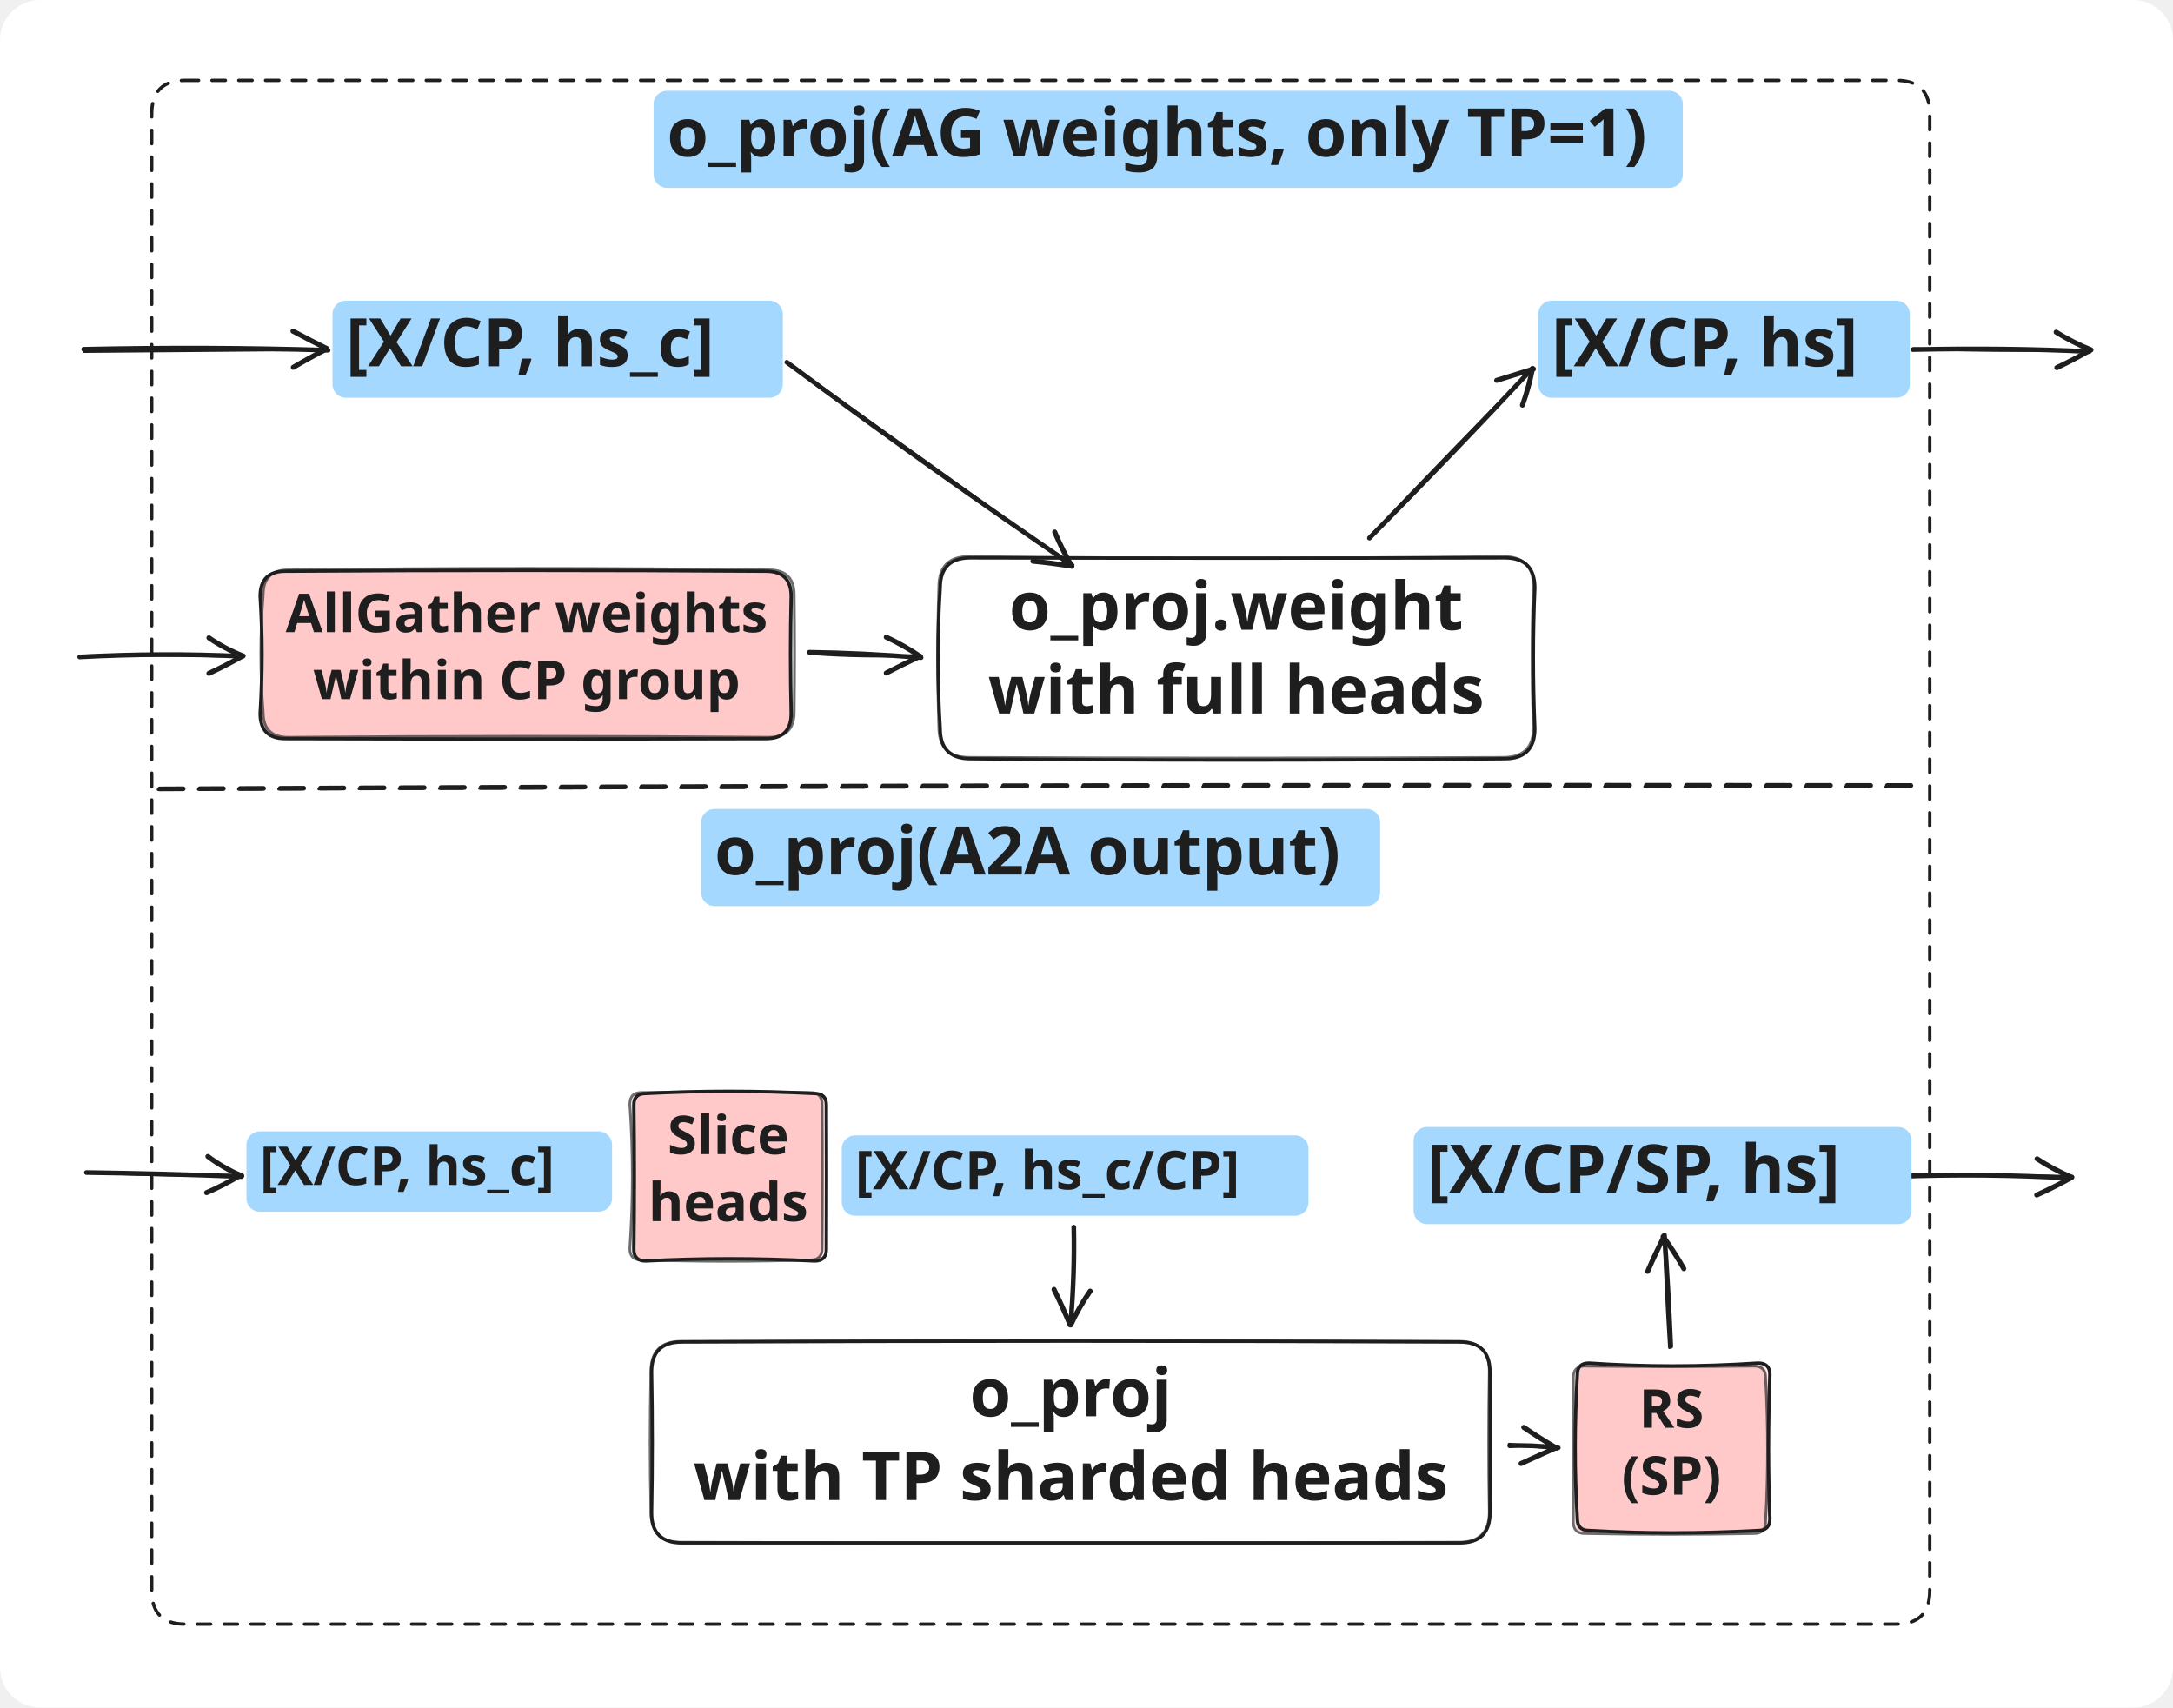
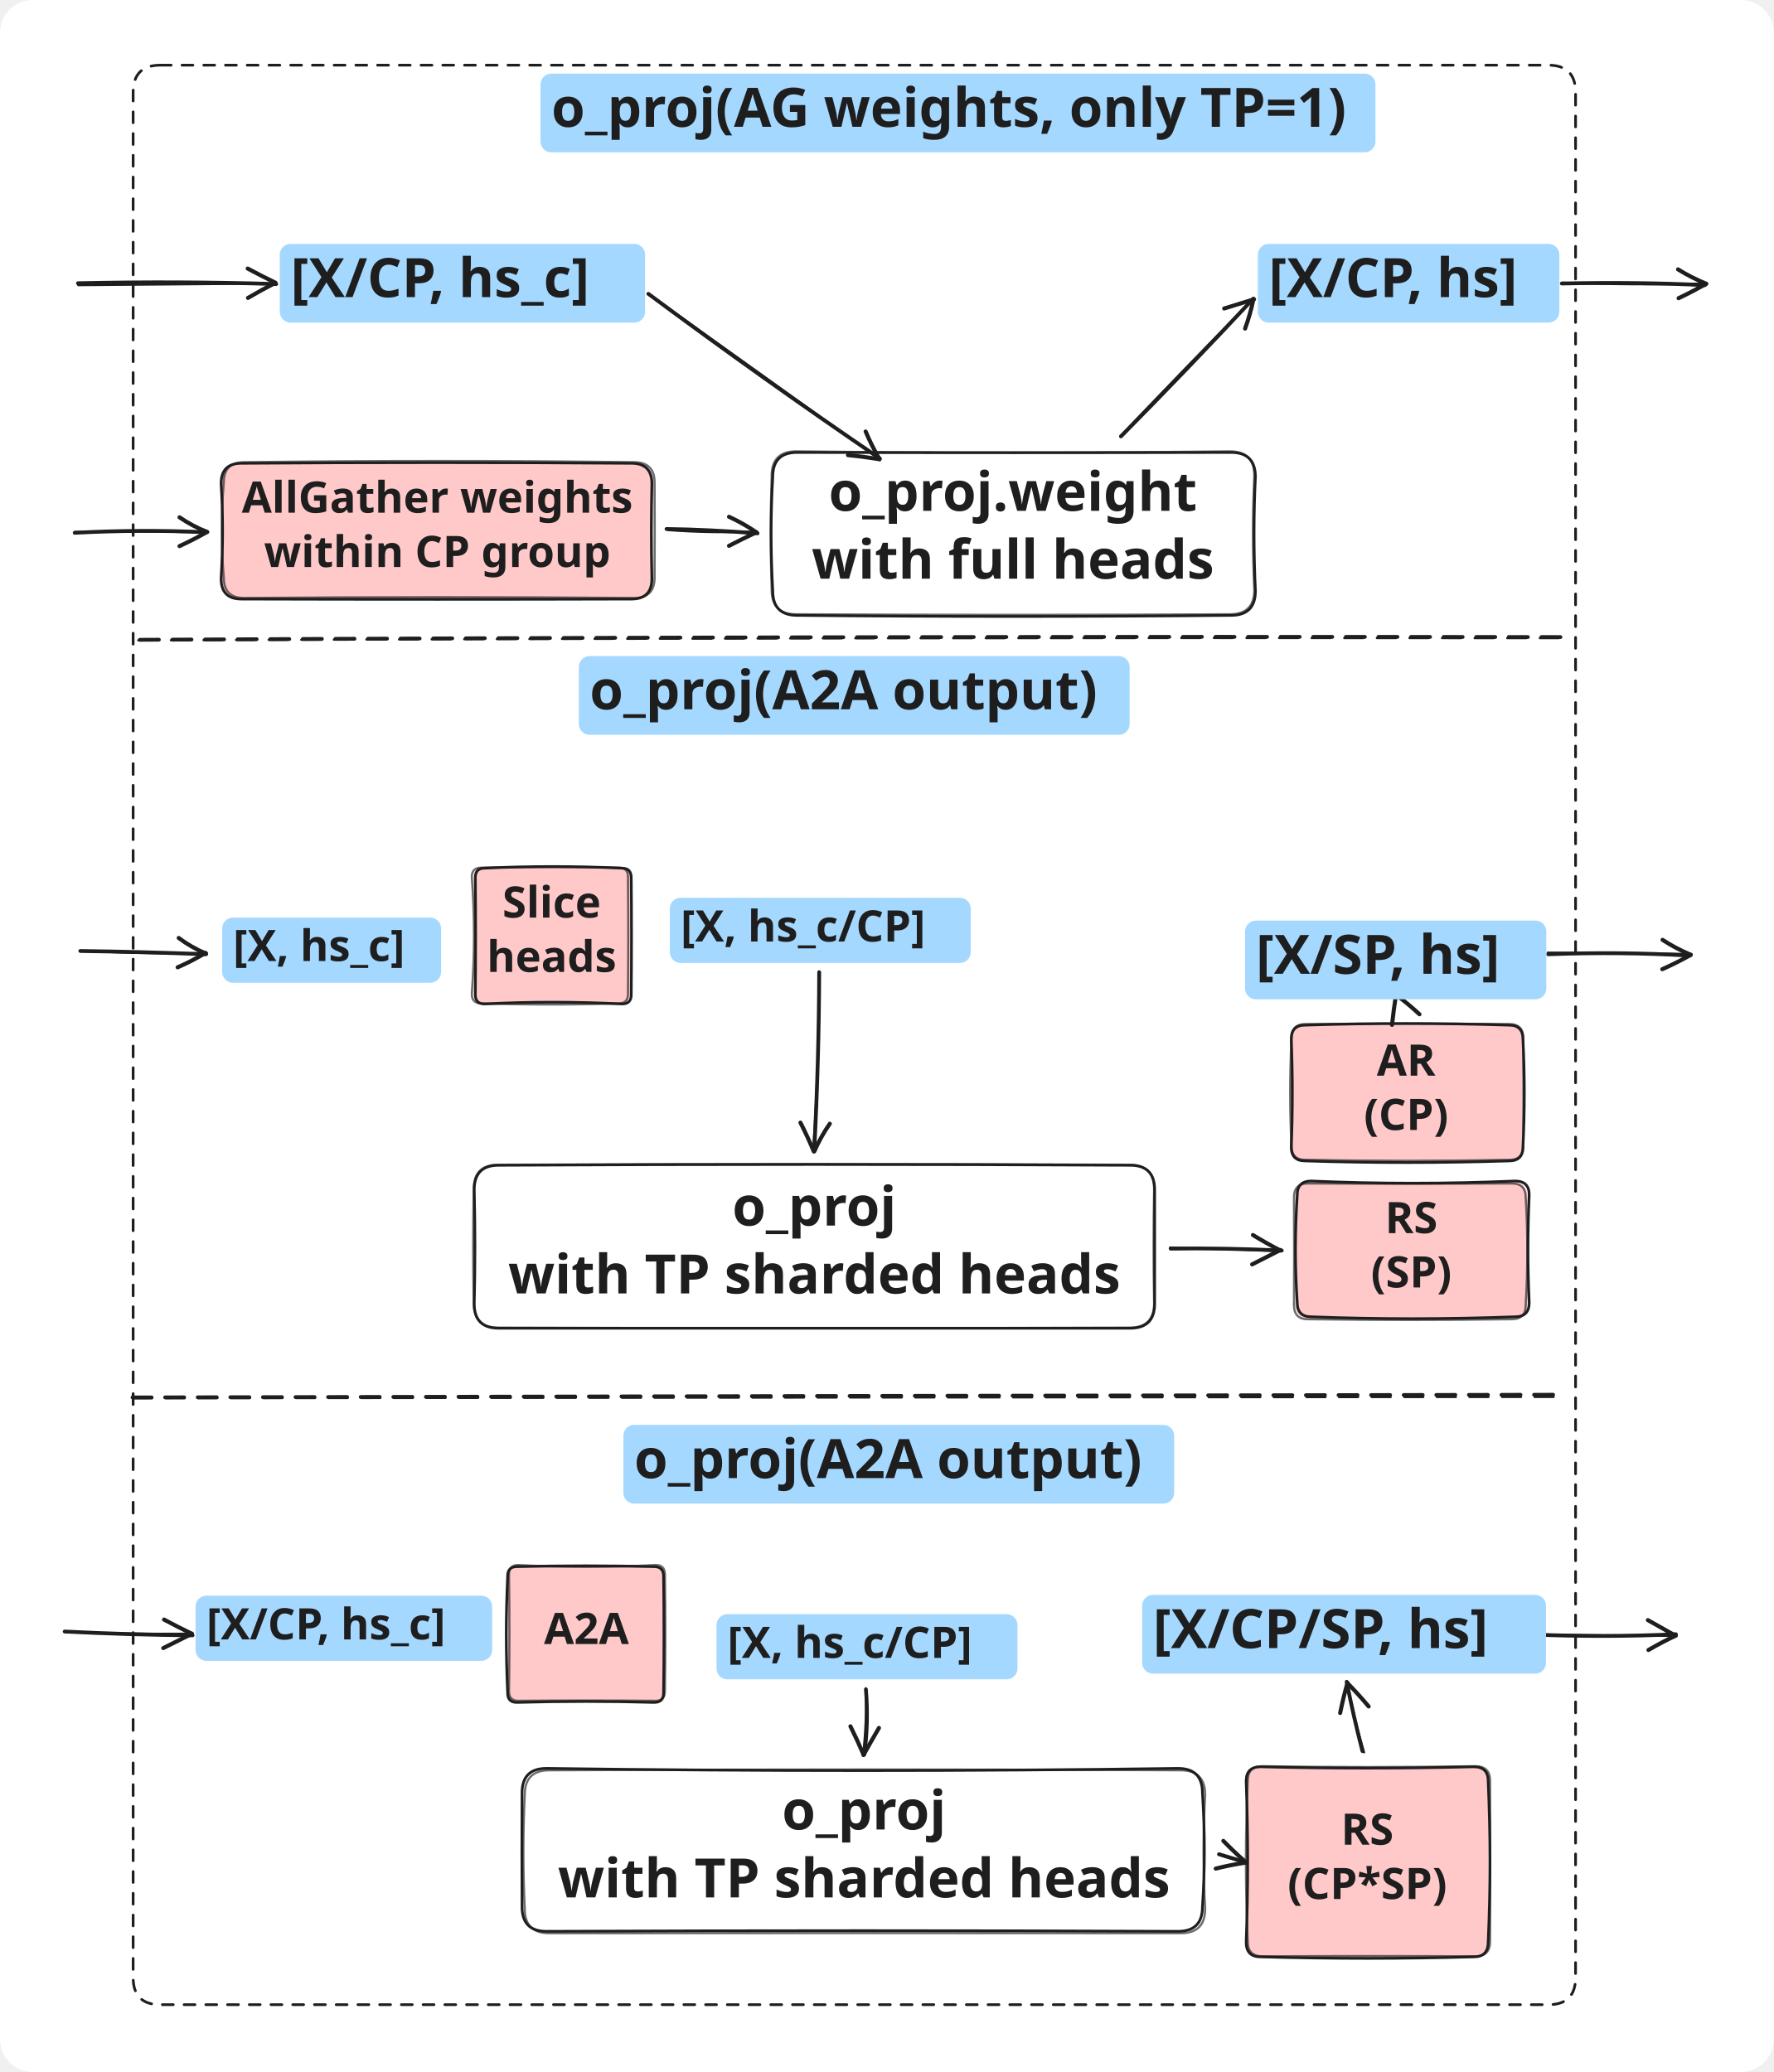
- <svg xmlns="http://www.w3.org/2000/svg" viewBox="0 0 649 510" width="649" height="510" font-family="'Comic Sans MS', 'Segoe Print', 'Bradley Hand', 'Chalkboard SE', 'Microsoft YaHei', sans-serif">
-   <rect x="0" y="0" width="649" height="510" fill="#ffffff" rx="12" />
-   <path d="M 55.308 24.0 L 566.359 24.0 Q 576.359 24.0 576.359 34.0 L 576.359 475.065 Q 576.359 485.065 566.359 485.065 L 55.308 485.065 Q 45.308 485.065 45.308 475.065 L 45.308 34.0 Q 45.308 24.0 55.308 24.0 Z" fill="none" stroke="#1e1e1e" stroke-width="1" stroke-linecap="round" stroke-linejoin="round" opacity="1" stroke-dasharray="4 4" />
-   <path d="M 85.503 170.244 L 229.099 170.244 Q 236.599 170.244 236.599 177.744 L 236.599 212.744 Q 236.599 220.244 229.099 220.244 L 85.503 220.244 Q 78.003 220.244 78.003 212.744 L 78.003 177.744 Q 78.003 170.244 85.503 170.244 Z" fill="#ffc9c9" stroke="none" />
-   <path d="M 85.2 170.6 Q 157.3 170.1 228.8 170.6 Q 236.3 170.6 236.3 178.1 Q 235.9 195.2 236.3 213.1 Q 236.3 220.6 228.8 220.6 Q 157.3 220.8 85.2 220.6 Q 77.7 220.6 77.7 213.1 Q 78.8 195.2 77.7 178.1 Q 77.7 170.6 85.2 170.6" fill="none" stroke="#1e1e1e" stroke-width="1" stroke-linecap="round" stroke-linejoin="round" opacity="1" />
-   <path d="M 86.1 170.2 Q 157.3 169.3 229.7 170.2 Q 237.2 170.2 237.2 177.7 Q 237.4 195.2 237.2 212.7 Q 237.2 220.2 229.7 220.2 Q 157.3 219.6 86.1 220.2 Q 78.6 220.2 78.6 212.7 Q 77.2 195.2 78.6 177.7 Q 78.6 170.2 86.1 170.2" fill="none" stroke="#1e1e1e" stroke-width="0.8" stroke-linecap="round" stroke-linejoin="round" opacity="0.65" />
-   <path d="M 289.8 166.6 Q 369.2 166.8 449.4 166.6 Q 458.4 166.6 458.4 175.6 Q 457.5 196.1 458.4 217.6 Q 458.4 226.6 449.4 226.6 Q 369.2 227.4 289.8 226.6 Q 280.8 226.6 280.8 217.6 Q 279.5 196.1 280.8 175.6 Q 280.8 166.6 289.8 166.6" fill="none" stroke="#1e1e1e" stroke-width="1" stroke-linecap="round" stroke-linejoin="round" opacity="1" />
-   <path d="M 289.4 166.2 Q 369.2 167.1 449.0 166.2 Q 458.0 166.2 458.0 175.2 Q 457.1 196.1 458.0 217.2 Q 458.0 226.2 449.0 226.2 Q 369.2 226.6 289.4 226.2 Q 280.4 226.2 280.4 217.2 Q 279.7 196.1 280.4 175.2 Q 280.4 166.2 289.4 166.2" fill="none" stroke="#1e1e1e" stroke-width="0.8" stroke-linecap="round" stroke-linejoin="round" opacity="0.65" />
-   <path d="M 192.21 326.132 L 242.761 326.132 Q 246.208 326.132 246.208 329.579 L 246.208 372.685 Q 246.208 376.132 242.761 376.132 L 192.21 376.132 Q 188.763 376.132 188.763 372.685 L 188.763 329.579 Q 188.763 326.132 192.21 326.132 Z" fill="#ffc9c9" stroke="none" />
-   <path d="M 192.8 326.6 Q 217.5 325.3 243.3 326.6 Q 246.8 326.6 246.8 330.0 Q 246.9 351.1 246.8 373.1 Q 246.8 376.6 243.3 376.6 Q 217.5 375.3 192.8 376.6 Q 189.3 376.6 189.3 373.1 Q 189.6 351.1 189.3 330.0 Q 189.3 326.6 192.8 326.6" fill="none" stroke="#1e1e1e" stroke-width="1" stroke-linecap="round" stroke-linejoin="round" opacity="1" />
-   <path d="M 191.5 326.3 Q 217.5 325.9 242.1 326.3 Q 245.5 326.3 245.5 329.8 Q 245.7 351.1 245.5 372.9 Q 245.5 376.3 242.1 376.3 Q 217.5 377.1 191.5 376.3 Q 188.1 376.3 188.1 372.9 Q 189.6 351.1 188.1 329.8 Q 188.1 326.3 191.5 326.3" fill="none" stroke="#1e1e1e" stroke-width="0.8" stroke-linecap="round" stroke-linejoin="round" opacity="0.65" />
-   <path d="M 203.6 400.8 Q 319.8 400.3 436.0 400.8 Q 445.0 400.8 445.0 409.8 Q 445.1 431.0 445.0 451.8 Q 445.0 460.8 436.0 460.8 Q 319.8 460.8 203.6 460.8 Q 194.6 460.8 194.6 451.8 Q 195.0 431.0 194.6 409.8 Q 194.6 400.8 203.6 400.8" fill="none" stroke="#1e1e1e" stroke-width="1" stroke-linecap="round" stroke-linejoin="round" opacity="1" />
-   <path d="M 203.4 400.6 Q 319.8 400.1 435.8 400.6 Q 444.8 400.6 444.8 409.6 Q 444.4 431.0 444.8 451.6 Q 444.8 460.6 435.8 460.6 Q 319.8 461.0 203.4 460.6 Q 194.4 460.6 194.4 451.6 Q 193.9 431.0 194.4 409.6 Q 194.4 400.6 203.4 400.6" fill="none" stroke="#1e1e1e" stroke-width="0.8" stroke-linecap="round" stroke-linejoin="round" opacity="0.65" />
-   <path d="M 473.905 407.776 L 524.457 407.776 Q 527.903 407.776 527.903 411.223 L 527.903 454.33 Q 527.903 457.776 524.457 457.776 L 473.905 457.776 Q 470.459 457.776 470.459 454.33 L 470.459 411.223 Q 470.459 407.776 473.905 407.776 Z" fill="#ffc9c9" stroke="none" />
-   <path d="M 474.6 407.1 Q 499.2 408.8 525.1 407.1 Q 528.6 407.1 528.6 410.5 Q 527.8 432.8 528.6 453.6 Q 528.6 457.1 525.1 457.1 Q 499.2 458.5 474.6 457.1 Q 471.1 457.1 471.1 453.6 Q 469.8 432.8 471.1 410.5 Q 471.1 407.1 474.6 407.1" fill="none" stroke="#1e1e1e" stroke-width="1" stroke-linecap="round" stroke-linejoin="round" opacity="1" />
-   <path d="M 473.3 408.0 Q 499.2 408.3 523.9 408.0 Q 527.3 408.0 527.3 411.4 Q 528.5 432.8 527.3 454.5 Q 527.3 458.0 523.9 458.0 Q 499.2 458.5 473.3 458.0 Q 469.9 458.0 469.9 454.5 Q 470.0 432.8 469.9 411.4 Q 469.9 408.0 473.3 408.0" fill="none" stroke="#1e1e1e" stroke-width="0.8" stroke-linecap="round" stroke-linejoin="round" opacity="0.65" />
-   <path d="M 47.7 235.6 Q 310.2 234.2 573.2 234.6" fill="none" stroke="#1e1e1e" stroke-width="1.4" stroke-linecap="round" stroke-dasharray="7 5" />
-   <path d="M 47.2 235.8 Q 310.7 234.7 573.0 235.0" fill="none" stroke="#1e1e1e" stroke-width="0.8" stroke-linecap="round" stroke-dasharray="7 5" />
-   <path d="M 25.0 104.3 Q 62.4 103.5 98.0 104.6" fill="none" stroke="#1e1e1e" stroke-width="1.4" stroke-linecap="round" />
-   <path d="M 25.1 105.0 Q 60.7 104.7 97.9 104.4" fill="none" stroke="#1e1e1e" stroke-width="0.8" stroke-linecap="round" />
-   <path d="M 97.6 104.1 Q 93.1 101.9 87.5 98.9" fill="none" stroke="#1e1e1e" stroke-width="1.5" stroke-linecap="round" />
-   <path d="M 97.6 104.2 Q 92.5 106.8 87.6 109.7" fill="none" stroke="#1e1e1e" stroke-width="1.5" stroke-linecap="round" />
-   <path d="M 23.8 196.2 Q 48.5 194.9 72.0 196.0" fill="none" stroke="#1e1e1e" stroke-width="1.4" stroke-linecap="round" />
-   <path d="M 23.9 195.9 Q 48.2 195.4 72.4 196.1" fill="none" stroke="#1e1e1e" stroke-width="0.8" stroke-linecap="round" />
-   <path d="M 72.6 195.9 Q 67.2 193.8 62.4 190.5" fill="none" stroke="#1e1e1e" stroke-width="1.5" stroke-linecap="round" />
-   <path d="M 72.5 195.9 Q 67.8 198.6 62.4 201.1" fill="none" stroke="#1e1e1e" stroke-width="1.5" stroke-linecap="round" />
-   <path d="M 241.7 194.8 Q 257.2 195.0 275.1 196.4" fill="none" stroke="#1e1e1e" stroke-width="1.4" stroke-linecap="round" />
-   <path d="M 242.2 195.2 Q 258.3 196.4 274.9 195.7" fill="none" stroke="#1e1e1e" stroke-width="0.8" stroke-linecap="round" />
-   <path d="M 274.9 196.1 Q 270.1 192.8 264.7 190.3" fill="none" stroke="#1e1e1e" stroke-width="1.5" stroke-linecap="round" />
-   <path d="M 274.8 196.0 Q 269.3 198.6 264.7 201.0" fill="none" stroke="#1e1e1e" stroke-width="1.5" stroke-linecap="round" />
-   <path d="M 235.0 108.2 Q 277.7 139.9 320.2 168.8" fill="none" stroke="#1e1e1e" stroke-width="1.4" stroke-linecap="round" />
-   <path d="M 235.4 108.5 Q 278.2 139.0 320.2 169.3" fill="none" stroke="#1e1e1e" stroke-width="0.8" stroke-linecap="round" />
-   <path d="M 320.1 169.1 Q 317.3 164.3 315.0 158.9" fill="none" stroke="#1e1e1e" stroke-width="1.5" stroke-linecap="round" />
-   <path d="M 320.1 169.1 Q 313.8 168.1 308.5 167.6" fill="none" stroke="#1e1e1e" stroke-width="1.5" stroke-linecap="round" />
-   <path d="M 409.0 160.7 Q 433.5 135.9 457.7 110.0" fill="none" stroke="#1e1e1e" stroke-width="1.4" stroke-linecap="round" />
-   <path d="M 408.8 160.6 Q 433.5 134.6 457.8 110.0" fill="none" stroke="#1e1e1e" stroke-width="0.8" stroke-linecap="round" />
-   <path d="M 458.0 110.2 Q 452.2 112.0 447.0 113.6" fill="none" stroke="#1e1e1e" stroke-width="1.5" stroke-linecap="round" />
-   <path d="M 457.7 110.1 Q 456.6 115.8 454.7 121.0" fill="none" stroke="#1e1e1e" stroke-width="1.5" stroke-linecap="round" />
-   <path d="M 571.3 104.4 Q 599.2 103.8 624.0 105.0" fill="none" stroke="#1e1e1e" stroke-width="1.4" stroke-linecap="round" />
-   <path d="M 571.5 104.1 Q 598.2 105.1 624.2 104.4" fill="none" stroke="#1e1e1e" stroke-width="0.8" stroke-linecap="round" />
-   <path d="M 624.5 104.5 Q 618.9 102.2 614.1 99.2" fill="none" stroke="#1e1e1e" stroke-width="1.5" stroke-linecap="round" />
-   <path d="M 624.4 104.5 Q 619.4 107.4 614.3 109.8" fill="none" stroke="#1e1e1e" stroke-width="1.5" stroke-linecap="round" />
-   <path d="M 25.8 350.2 Q 48.8 350.5 72.1 351.4" fill="none" stroke="#1e1e1e" stroke-width="1.4" stroke-linecap="round" />
-   <path d="M 25.6 350.1 Q 49.0 351.3 72.4 351.0" fill="none" stroke="#1e1e1e" stroke-width="0.8" stroke-linecap="round" />
-   <path d="M 72.2 351.2 Q 66.6 348.8 62.1 345.4" fill="none" stroke="#1e1e1e" stroke-width="1.5" stroke-linecap="round" />
-   <path d="M 72.0 350.9 Q 66.6 354.1 61.7 356.2" fill="none" stroke="#1e1e1e" stroke-width="1.5" stroke-linecap="round" />
-   <path d="M 320.7 366.5 Q 321.0 380.1 319.8 395.0" fill="none" stroke="#1e1e1e" stroke-width="1.4" stroke-linecap="round" />
-   <path d="M 320.8 366.7 Q 321.1 380.4 319.4 395.3" fill="none" stroke="#1e1e1e" stroke-width="0.8" stroke-linecap="round" />
-   <path d="M 319.8 395.7 Q 322.2 390.5 325.6 385.6" fill="none" stroke="#1e1e1e" stroke-width="1.5" stroke-linecap="round" />
-   <path d="M 319.6 395.7 Q 317.4 390.4 314.8 385.1" fill="none" stroke="#1e1e1e" stroke-width="1.5" stroke-linecap="round" />
-   <path d="M 499.0 402.1 Q 498.3 385.2 497.1 368.8" fill="none" stroke="#1e1e1e" stroke-width="1.4" stroke-linecap="round" />
-   <path d="M 498.6 402.5 Q 497.5 385.0 497.0 369.1" fill="none" stroke="#1e1e1e" stroke-width="0.8" stroke-linecap="round" />
-   <path d="M 497.0 369.3 Q 494.4 374.4 492.1 379.7" fill="none" stroke="#1e1e1e" stroke-width="1.5" stroke-linecap="round" />
-   <path d="M 496.7 369.3 Q 500.0 373.8 502.9 378.9" fill="none" stroke="#1e1e1e" stroke-width="1.5" stroke-linecap="round" />
-   <path d="M 566.3 351.4 Q 593.1 350.4 618.4 351.9" fill="none" stroke="#1e1e1e" stroke-width="1.4" stroke-linecap="round" />
-   <path d="M 566.1 350.8 Q 592.6 351.0 618.5 351.3" fill="none" stroke="#1e1e1e" stroke-width="0.8" stroke-linecap="round" />
-   <path d="M 618.7 351.6 Q 613.3 349.3 608.4 346.1" fill="none" stroke="#1e1e1e" stroke-width="1.5" stroke-linecap="round" />
-   <path d="M 618.8 351.6 Q 613.9 354.4 608.3 356.9" fill="none" stroke="#1e1e1e" stroke-width="1.5" stroke-linecap="round" />
-   <path d="M 450.9 431.8 Q 457.0 431.5 465.4 432.4" fill="none" stroke="#1e1e1e" stroke-width="1.4" stroke-linecap="round" />
-   <path d="M 450.7 431.3 Q 457.6 431.9 464.9 432.7" fill="none" stroke="#1e1e1e" stroke-width="0.8" stroke-linecap="round" />
-   <path d="M 464.9 432.5 Q 459.8 429.5 455.1 426.3" fill="none" stroke="#1e1e1e" stroke-width="1.5" stroke-linecap="round" />
-   <path d="M 464.9 432.3 Q 459.8 434.6 454.3 437.1" fill="none" stroke="#1e1e1e" stroke-width="1.5" stroke-linecap="round" />
-   <rect x="195.2" y="27.1" width="307.4" height="29.0" rx="4" fill="#a5d8ff" />
-   <text x="199.2" y="46.7" font-size="20" font-weight="600" fill="#1e1e1e" text-anchor="start">o_proj(AG weights, only TP=1)</text>
-   <rect x="209.4" y="241.6" width="202.8" height="29.0" rx="4" fill="#a5d8ff" />
-   <text x="213.4" y="261.2" font-size="20" font-weight="600" fill="#1e1e1e" text-anchor="start">o_proj(A2A output)</text>
-   <text x="157.3" y="188.8" font-size="16" font-weight="600" fill="#1e1e1e" text-anchor="middle">AllGather weights</text>
-   <text x="157.3" y="208.8" font-size="16" font-weight="600" fill="#1e1e1e" text-anchor="middle">within CP group</text>
-   <text x="369.2" y="188.1" font-size="20" font-weight="600" fill="#1e1e1e" text-anchor="middle">o_proj.weight</text>
-   <text x="369.2" y="213.1" font-size="20" font-weight="600" fill="#1e1e1e" text-anchor="middle">with full heads</text>
-   <rect x="99.3" y="89.8" width="134.5" height="29.0" rx="4" fill="#a5d8ff" />
-   <text x="103.3" y="109.4" font-size="20" font-weight="600" fill="#1e1e1e" text-anchor="start">[X/CP, hs_c]</text>
-   <rect x="459.4" y="89.8" width="111.0" height="29.0" rx="4" fill="#a5d8ff" />
-   <text x="463.4" y="109.4" font-size="20" font-weight="600" fill="#1e1e1e" text-anchor="start">[X/CP, hs]</text>
-   <rect x="73.6" y="337.9" width="109.2" height="24.0" rx="4" fill="#a5d8ff" />
-   <text x="77.6" y="353.9" font-size="16" font-weight="600" fill="#1e1e1e" text-anchor="start">[X/CP, hs_c]</text>
-   <text x="217.5" y="344.7" font-size="16" font-weight="600" fill="#1e1e1e" text-anchor="middle">Slice</text>
-   <text x="217.5" y="364.7" font-size="16" font-weight="600" fill="#1e1e1e" text-anchor="middle">heads</text>
-   <rect x="251.4" y="339.1" width="139.4" height="24.0" rx="4" fill="#a5d8ff" />
-   <text x="255.4" y="355.2" font-size="16" font-weight="600" fill="#1e1e1e" text-anchor="start">[X/CP, hs_c/CP]</text>
-   <text x="319.8" y="423.0" font-size="20" font-weight="600" fill="#1e1e1e" text-anchor="middle">o_proj</text>
-   <text x="319.8" y="448.0" font-size="20" font-weight="600" fill="#1e1e1e" text-anchor="middle">with TP sharded heads</text>
-   <text x="499.2" y="426.4" font-size="16" font-weight="600" fill="#1e1e1e" text-anchor="middle">RS</text>
-   <text x="499.2" y="446.4" font-size="16" font-weight="600" fill="#1e1e1e" text-anchor="middle">(SP)</text>
-   <rect x="422.2" y="336.6" width="148.7" height="29.0" rx="4" fill="#a5d8ff" />
-   <text x="426.2" y="356.2" font-size="20" font-weight="600" fill="#1e1e1e" text-anchor="start">[X/CP/SP, hs]</text>
+ <svg xmlns="http://www.w3.org/2000/svg" viewBox="0 0 653 763" width="653" height="763" font-family="'Comic Sans MS', 'Segoe Print', 'Bradley Hand', 'Chalkboard SE', 'Microsoft YaHei', sans-serif">
+   <rect x="0" y="0" width="653" height="763" fill="#ffffff" rx="12" />
+   <path d="M 59.019 24.0 L 570.071 24.0 Q 580.071 24.0 580.071 34.0 L 580.071 728.206 Q 580.071 738.206 570.071 738.206 L 59.019 738.206 Q 49.019 738.206 49.019 728.206 L 49.019 34.0 Q 49.019 24.0 59.019 24.0 Z" fill="none" stroke="#1e1e1e" stroke-width="1" stroke-linecap="round" stroke-linejoin="round" opacity="1" stroke-dasharray="4 4" />
+   <path d="M 89.215 170.244 L 232.81 170.244 Q 240.31 170.244 240.31 177.744 L 240.31 212.744 Q 240.31 220.244 232.81 220.244 L 89.215 220.244 Q 81.715 220.244 81.715 212.744 L 81.715 177.744 Q 81.715 170.244 89.215 170.244 Z" fill="#ffc9c9" stroke="none" />
+   <path d="M 88.9 170.6 Q 161.0 170.1 232.5 170.6 Q 240.0 170.6 240.0 178.1 Q 239.6 195.2 240.0 213.1 Q 240.0 220.6 232.5 220.6 Q 161.0 220.8 88.9 220.6 Q 81.4 220.6 81.4 213.1 Q 82.5 195.2 81.4 178.1 Q 81.4 170.6 88.9 170.6" fill="none" stroke="#1e1e1e" stroke-width="1" stroke-linecap="round" stroke-linejoin="round" opacity="1" />
+   <path d="M 89.9 170.2 Q 161.0 169.3 233.5 170.2 Q 241.0 170.2 241.0 177.7 Q 241.1 195.2 241.0 212.7 Q 241.0 220.2 233.5 220.2 Q 161.0 219.6 89.9 220.2 Q 82.4 220.2 82.4 212.7 Q 80.9 195.2 82.4 177.7 Q 82.4 170.2 89.9 170.2" fill="none" stroke="#1e1e1e" stroke-width="0.8" stroke-linecap="round" stroke-linejoin="round" opacity="0.65" />
+   <path d="M 293.5 166.6 Q 372.9 166.8 453.2 166.6 Q 462.2 166.6 462.2 175.6 Q 461.2 196.1 462.2 217.6 Q 462.2 226.6 453.2 226.6 Q 372.9 227.4 293.5 226.6 Q 284.5 226.6 284.5 217.6 Q 283.3 196.1 284.5 175.6 Q 284.5 166.6 293.5 166.6" fill="none" stroke="#1e1e1e" stroke-width="1" stroke-linecap="round" stroke-linejoin="round" opacity="1" />
+   <path d="M 293.1 166.2 Q 372.9 167.1 452.8 166.2 Q 461.8 166.2 461.8 175.2 Q 460.8 196.1 461.8 217.2 Q 461.8 226.2 452.8 226.2 Q 372.9 226.6 293.1 226.2 Q 284.1 226.2 284.1 217.2 Q 283.4 196.1 284.1 175.2 Q 284.1 166.2 293.1 166.2" fill="none" stroke="#1e1e1e" stroke-width="0.8" stroke-linecap="round" stroke-linejoin="round" opacity="0.65" />
+   <path d="M 177.872 319.297 L 228.423 319.297 Q 231.87 319.297 231.87 322.744 L 231.87 365.851 Q 231.87 369.297 228.423 369.297 L 177.872 369.297 Q 174.425 369.297 174.425 365.851 L 174.425 322.744 Q 174.425 319.297 177.872 319.297 Z" fill="#ffc9c9" stroke="none" />
+   <path d="M 178.4 319.7 Q 203.1 318.5 229.0 319.7 Q 232.4 319.7 232.4 323.2 Q 232.6 344.3 232.4 366.3 Q 232.4 369.7 229.0 369.7 Q 203.1 368.4 178.4 369.7 Q 175.0 369.7 175.0 366.3 Q 175.2 344.3 175.0 323.2 Q 175.0 319.7 178.4 319.7" fill="none" stroke="#1e1e1e" stroke-width="1" stroke-linecap="round" stroke-linejoin="round" opacity="1" />
+   <path d="M 177.2 319.5 Q 203.1 319.1 227.7 319.5 Q 231.2 319.5 231.2 322.9 Q 231.4 344.3 231.2 366.0 Q 231.2 369.5 227.7 369.5 Q 203.1 370.3 177.2 369.5 Q 173.7 369.5 173.7 366.0 Q 175.3 344.3 173.7 322.9 Q 173.7 319.5 177.2 319.5" fill="none" stroke="#1e1e1e" stroke-width="0.8" stroke-linecap="round" stroke-linejoin="round" opacity="0.65" />
+   <path d="M 183.6 429.1 Q 299.8 428.5 416.1 429.1 Q 425.1 429.1 425.1 438.1 Q 425.1 459.3 425.1 480.1 Q 425.1 489.1 416.1 489.1 Q 299.8 489.1 183.6 489.1 Q 174.6 489.1 174.6 480.1 Q 175.1 459.3 174.6 438.1 Q 174.6 429.1 183.6 429.1" fill="none" stroke="#1e1e1e" stroke-width="1" stroke-linecap="round" stroke-linejoin="round" opacity="1" />
+   <path d="M 183.4 428.9 Q 299.8 428.4 415.9 428.9 Q 424.9 428.9 424.9 437.9 Q 424.5 459.3 424.9 479.9 Q 424.9 488.9 415.9 488.9 Q 299.8 489.3 183.4 488.9 Q 174.4 488.9 174.4 479.9 Q 174.0 459.3 174.4 437.9 Q 174.4 428.9 183.4 428.9" fill="none" stroke="#1e1e1e" stroke-width="0.8" stroke-linecap="round" stroke-linejoin="round" opacity="0.65" />
+   <path d="M 482.083 435.547 L 557.159 435.547 Q 562.278 435.547 562.278 440.665 L 562.278 480.428 Q 562.278 485.547 557.159 485.547 L 482.083 485.547 Q 476.965 485.547 476.965 480.428 L 476.965 440.665 Q 476.965 435.547 482.083 435.547 Z" fill="#ffc9c9" stroke="none" />
+   <path d="M 482.8 434.9 Q 519.6 436.5 557.8 434.9 Q 563.0 434.9 563.0 440.0 Q 562.1 460.5 563.0 479.7 Q 563.0 484.9 557.8 484.9 Q 519.6 486.3 482.8 484.9 Q 477.6 484.9 477.6 479.7 Q 476.3 460.5 477.6 440.0 Q 477.6 434.9 482.8 434.9" fill="none" stroke="#1e1e1e" stroke-width="1" stroke-linecap="round" stroke-linejoin="round" opacity="1" />
+   <path d="M 481.5 435.8 Q 519.6 436.0 556.6 435.8 Q 561.7 435.8 561.7 440.9 Q 562.9 460.5 561.7 480.6 Q 561.7 485.8 556.6 485.8 Q 519.6 486.3 481.5 485.8 Q 476.4 485.8 476.4 480.6 Q 476.5 460.5 476.4 440.9 Q 476.4 435.8 481.5 435.8" fill="none" stroke="#1e1e1e" stroke-width="0.8" stroke-linecap="round" stroke-linejoin="round" opacity="0.65" />
+   <path d="M 190.588 576.782 L 241.139 576.782 Q 244.586 576.782 244.586 580.229 L 244.586 623.336 Q 244.586 626.782 241.139 626.782 L 190.588 626.782 Q 187.141 626.782 187.141 623.336 L 187.141 580.229 Q 187.141 576.782 190.588 576.782 Z" fill="#ffc9c9" stroke="none" />
+   <path d="M 190.3 576.9 Q 215.9 576.3 240.8 576.9 Q 244.3 576.9 244.3 580.4 Q 244.6 601.8 244.3 623.5 Q 244.3 626.9 240.8 626.9 Q 215.9 626.2 190.3 626.9 Q 186.9 626.9 186.9 623.5 Q 185.9 601.8 186.9 580.4 Q 186.9 576.9 190.3 576.9" fill="none" stroke="#1e1e1e" stroke-width="1" stroke-linecap="round" stroke-linejoin="round" opacity="1" />
+   <path d="M 190.8 576.3 Q 215.9 577.7 241.4 576.3 Q 244.8 576.3 244.8 579.7 Q 245.1 601.8 244.8 622.8 Q 244.8 626.3 241.4 626.3 Q 215.9 626.1 190.8 626.3 Q 187.4 626.3 187.4 622.8 Q 187.7 601.8 187.4 579.7 Q 187.4 576.3 190.8 576.3" fill="none" stroke="#1e1e1e" stroke-width="0.8" stroke-linecap="round" stroke-linejoin="round" opacity="0.65" />
+   <path d="M 201.2 651.2 Q 318.1 652.8 433.7 651.2 Q 442.7 651.2 442.7 660.2 Q 444.1 681.7 442.7 702.2 Q 442.7 711.2 433.7 711.2 Q 318.1 710.7 201.2 711.2 Q 192.2 711.2 192.2 702.2 Q 192.1 681.7 192.2 660.2 Q 192.2 651.2 201.2 651.2" fill="none" stroke="#1e1e1e" stroke-width="1" stroke-linecap="round" stroke-linejoin="round" opacity="1" />
+   <path d="M 202.2 651.9 Q 318.1 651.3 434.7 651.9 Q 443.7 651.9 443.7 660.9 Q 442.5 681.7 443.7 702.9 Q 443.7 711.9 434.7 711.9 Q 318.1 711.8 202.2 711.9 Q 193.2 711.9 193.2 702.9 Q 192.2 681.7 193.2 660.9 Q 193.2 651.9 202.2 651.9" fill="none" stroke="#1e1e1e" stroke-width="0.8" stroke-linecap="round" stroke-linejoin="round" opacity="0.65" />
+   <path d="M 464.124 650.685 L 542.606 650.685 Q 547.957 650.685 547.957 656.036 L 547.957 715.334 Q 547.957 720.685 542.606 720.685 L 464.124 720.685 Q 458.773 720.685 458.773 715.334 L 458.773 656.036 Q 458.773 650.685 464.124 650.685 Z" fill="#ffc9c9" stroke="none" />
+   <path d="M 464.1 650.6 Q 503.4 651.6 542.6 650.6 Q 547.9 650.6 547.9 655.9 Q 549.2 685.7 547.9 715.2 Q 547.9 720.6 542.6 720.6 Q 503.4 721.7 464.1 720.6 Q 458.8 720.6 458.8 715.2 Q 459.9 685.7 458.8 655.9 Q 458.8 650.6 464.1 650.6" fill="none" stroke="#1e1e1e" stroke-width="1" stroke-linecap="round" stroke-linejoin="round" opacity="1" />
+   <path d="M 464.8 650.4 Q 503.4 651.0 543.2 650.4 Q 548.6 650.4 548.6 655.7 Q 548.6 685.7 548.6 715.0 Q 548.6 720.4 543.2 720.4 Q 503.4 720.2 464.8 720.4 Q 459.4 720.4 459.4 715.0 Q 458.0 685.7 459.4 655.7 Q 459.4 650.4 464.8 650.4" fill="none" stroke="#1e1e1e" stroke-width="0.8" stroke-linecap="round" stroke-linejoin="round" opacity="0.65" />
+   <path d="M 480.169 377.493 L 555.245 377.493 Q 560.364 377.493 560.364 382.612 L 560.364 422.374 Q 560.364 427.493 555.245 427.493 L 480.169 427.493 Q 475.05 427.493 475.05 422.374 L 475.05 382.612 Q 475.05 377.493 480.169 377.493 Z" fill="#ffc9c9" stroke="none" />
+   <path d="M 480.5 377.5 Q 517.7 376.3 555.6 377.5 Q 560.7 377.5 560.7 382.7 Q 561.7 402.5 560.7 422.4 Q 560.7 427.5 555.6 427.5 Q 517.7 428.7 480.5 427.5 Q 475.4 427.5 475.4 422.4 Q 476.2 402.5 475.4 382.7 Q 475.4 377.5 480.5 377.5" fill="none" stroke="#1e1e1e" stroke-width="1" stroke-linecap="round" stroke-linejoin="round" opacity="1" />
+   <path d="M 480.6 377.1 Q 517.7 376.8 555.7 377.1 Q 560.8 377.1 560.8 382.2 Q 560.9 402.5 560.8 422.0 Q 560.8 427.1 555.7 427.1 Q 517.7 427.8 480.6 427.1 Q 475.5 427.1 475.5 422.0 Q 474.5 402.5 475.5 382.2 Q 475.5 377.1 480.6 377.1" fill="none" stroke="#1e1e1e" stroke-width="0.8" stroke-linecap="round" stroke-linejoin="round" opacity="0.65" />
+   <path d="M 51.5 235.6 Q 314.0 234.2 576.9 234.6" fill="none" stroke="#1e1e1e" stroke-width="1.4" stroke-linecap="round" stroke-dasharray="7 5" />
+   <path d="M 50.9 235.8 Q 314.4 234.7 576.7 235.0" fill="none" stroke="#1e1e1e" stroke-width="0.8" stroke-linecap="round" stroke-dasharray="7 5" />
+   <path d="M 28.7 104.3 Q 66.2 103.5 101.7 104.6" fill="none" stroke="#1e1e1e" stroke-width="1.4" stroke-linecap="round" />
+   <path d="M 28.8 105.0 Q 64.4 104.7 101.6 104.4" fill="none" stroke="#1e1e1e" stroke-width="0.8" stroke-linecap="round" />
+   <path d="M 101.4 104.1 Q 96.8 101.9 91.2 98.9" fill="none" stroke="#1e1e1e" stroke-width="1.5" stroke-linecap="round" />
+   <path d="M 101.3 104.2 Q 96.2 106.8 91.3 109.7" fill="none" stroke="#1e1e1e" stroke-width="1.5" stroke-linecap="round" />
+   <path d="M 27.5 196.2 Q 52.2 194.9 75.7 196.0" fill="none" stroke="#1e1e1e" stroke-width="1.4" stroke-linecap="round" />
+   <path d="M 27.6 195.9 Q 52.0 195.4 76.1 196.1" fill="none" stroke="#1e1e1e" stroke-width="0.8" stroke-linecap="round" />
+   <path d="M 76.3 195.9 Q 70.9 193.8 66.1 190.5" fill="none" stroke="#1e1e1e" stroke-width="1.5" stroke-linecap="round" />
+   <path d="M 76.2 195.9 Q 71.5 198.6 66.1 201.1" fill="none" stroke="#1e1e1e" stroke-width="1.5" stroke-linecap="round" />
+   <path d="M 245.4 194.8 Q 260.9 195.0 278.9 196.4" fill="none" stroke="#1e1e1e" stroke-width="1.4" stroke-linecap="round" />
+   <path d="M 246.0 195.2 Q 262.0 196.4 278.6 195.7" fill="none" stroke="#1e1e1e" stroke-width="0.8" stroke-linecap="round" />
+   <path d="M 278.6 196.1 Q 273.8 192.8 268.4 190.3" fill="none" stroke="#1e1e1e" stroke-width="1.5" stroke-linecap="round" />
+   <path d="M 278.5 196.0 Q 273.0 198.6 268.4 201.0" fill="none" stroke="#1e1e1e" stroke-width="1.5" stroke-linecap="round" />
+   <path d="M 238.7 108.2 Q 281.4 139.9 323.9 168.8" fill="none" stroke="#1e1e1e" stroke-width="1.4" stroke-linecap="round" />
+   <path d="M 239.1 108.5 Q 281.9 139.0 324.0 169.3" fill="none" stroke="#1e1e1e" stroke-width="0.8" stroke-linecap="round" />
+   <path d="M 323.8 169.1 Q 321.0 164.3 318.7 158.9" fill="none" stroke="#1e1e1e" stroke-width="1.5" stroke-linecap="round" />
+   <path d="M 323.8 169.1 Q 317.5 168.1 312.2 167.6" fill="none" stroke="#1e1e1e" stroke-width="1.5" stroke-linecap="round" />
+   <path d="M 412.7 160.7 Q 437.2 135.9 461.4 110.0" fill="none" stroke="#1e1e1e" stroke-width="1.4" stroke-linecap="round" />
+   <path d="M 412.5 160.6 Q 437.2 134.6 461.5 110.0" fill="none" stroke="#1e1e1e" stroke-width="0.8" stroke-linecap="round" />
+   <path d="M 461.7 110.2 Q 455.9 112.0 450.7 113.6" fill="none" stroke="#1e1e1e" stroke-width="1.5" stroke-linecap="round" />
+   <path d="M 461.5 110.1 Q 460.3 115.8 458.4 121.0" fill="none" stroke="#1e1e1e" stroke-width="1.5" stroke-linecap="round" />
+   <path d="M 575.0 104.4 Q 602.9 103.8 627.7 105.0" fill="none" stroke="#1e1e1e" stroke-width="1.4" stroke-linecap="round" />
+   <path d="M 575.2 104.1 Q 601.9 105.1 628.0 104.4" fill="none" stroke="#1e1e1e" stroke-width="0.8" stroke-linecap="round" />
+   <path d="M 628.2 104.5 Q 622.6 102.2 617.8 99.2" fill="none" stroke="#1e1e1e" stroke-width="1.5" stroke-linecap="round" />
+   <path d="M 628.1 104.5 Q 623.1 107.4 618.0 109.8" fill="none" stroke="#1e1e1e" stroke-width="1.5" stroke-linecap="round" />
+   <path d="M 29.6 350.2 Q 52.5 350.5 75.8 351.4" fill="none" stroke="#1e1e1e" stroke-width="1.4" stroke-linecap="round" />
+   <path d="M 29.3 350.1 Q 52.7 351.3 76.1 351.0" fill="none" stroke="#1e1e1e" stroke-width="0.8" stroke-linecap="round" />
+   <path d="M 75.9 351.2 Q 70.3 348.8 65.8 345.4" fill="none" stroke="#1e1e1e" stroke-width="1.5" stroke-linecap="round" />
+   <path d="M 75.7 350.9 Q 70.3 354.1 65.4 356.2" fill="none" stroke="#1e1e1e" stroke-width="1.5" stroke-linecap="round" />
+   <path d="M 301.6 358.0 Q 301.5 389.9 299.8 423.3" fill="none" stroke="#1e1e1e" stroke-width="1.4" stroke-linecap="round" />
+   <path d="M 301.7 358.2 Q 301.6 390.2 299.4 423.6" fill="none" stroke="#1e1e1e" stroke-width="0.8" stroke-linecap="round" />
+   <path d="M 299.8 424.0 Q 302.1 418.7 305.5 413.8" fill="none" stroke="#1e1e1e" stroke-width="1.5" stroke-linecap="round" />
+   <path d="M 299.6 424.0 Q 297.4 418.7 294.7 413.4" fill="none" stroke="#1e1e1e" stroke-width="1.5" stroke-linecap="round" />
+   <path d="M 514.3 366.7 Q 514.5 365.9 514.1 365.7" fill="none" stroke="#1e1e1e" stroke-width="1.4" stroke-linecap="round" />
+   <path d="M 513.9 367.0 Q 513.7 365.7 514.0 365.9" fill="none" stroke="#1e1e1e" stroke-width="0.8" stroke-linecap="round" />
+   <path d="M 514.0 366.1 Q 513.1 371.7 512.5 377.4" fill="none" stroke="#1e1e1e" stroke-width="1.5" stroke-linecap="round" />
+   <path d="M 513.7 366.1 Q 518.4 369.6 522.6 373.5" fill="none" stroke="#1e1e1e" stroke-width="1.5" stroke-linecap="round" />
+   <path d="M 570.0 351.4 Q 596.8 350.4 622.1 351.9" fill="none" stroke="#1e1e1e" stroke-width="1.4" stroke-linecap="round" />
+   <path d="M 569.8 350.8 Q 596.4 351.0 622.2 351.3" fill="none" stroke="#1e1e1e" stroke-width="0.8" stroke-linecap="round" />
+   <path d="M 622.5 351.6 Q 617.0 349.3 612.1 346.1" fill="none" stroke="#1e1e1e" stroke-width="1.5" stroke-linecap="round" />
+   <path d="M 622.5 351.6 Q 617.6 354.4 612.0 356.9" fill="none" stroke="#1e1e1e" stroke-width="1.5" stroke-linecap="round" />
+   <path d="M 431.0 459.8 Q 450.3 459.5 471.9 460.5" fill="none" stroke="#1e1e1e" stroke-width="1.4" stroke-linecap="round" />
+   <path d="M 430.8 459.4 Q 450.9 459.9 471.5 460.7" fill="none" stroke="#1e1e1e" stroke-width="0.8" stroke-linecap="round" />
+   <path d="M 471.4 460.5 Q 466.2 457.8 461.3 454.8" fill="none" stroke="#1e1e1e" stroke-width="1.5" stroke-linecap="round" />
+   <path d="M 471.4 460.3 Q 466.4 462.8 461.0 465.6" fill="none" stroke="#1e1e1e" stroke-width="1.5" stroke-linecap="round" />
+   <path d="M 48.8 514.6 Q 312.6 514.0 574.7 513.6" fill="none" stroke="#1e1e1e" stroke-width="1.4" stroke-linecap="round" stroke-dasharray="7 5" />
+   <path d="M 49.0 514.9 Q 311.1 514.6 574.9 514.4" fill="none" stroke="#1e1e1e" stroke-width="0.8" stroke-linecap="round" stroke-dasharray="7 5" />
+   <path d="M 23.8 600.8 Q 48.1 602.0 70.9 602.2" fill="none" stroke="#1e1e1e" stroke-width="1.4" stroke-linecap="round" />
+   <path d="M 24.1 601.0 Q 47.5 601.8 70.5 601.6" fill="none" stroke="#1e1e1e" stroke-width="0.8" stroke-linecap="round" />
+   <path d="M 70.4 601.5 Q 65.8 599.3 60.4 596.4" fill="none" stroke="#1e1e1e" stroke-width="1.5" stroke-linecap="round" />
+   <path d="M 70.7 601.6 Q 65.9 604.0 60.1 606.9" fill="none" stroke="#1e1e1e" stroke-width="1.5" stroke-linecap="round" />
+   <path d="M 318.8 622.1 Q 319.8 634.5 318.2 646.1" fill="none" stroke="#1e1e1e" stroke-width="1.4" stroke-linecap="round" />
+   <path d="M 318.8 621.7 Q 319.1 634.6 317.8 645.9" fill="none" stroke="#1e1e1e" stroke-width="0.8" stroke-linecap="round" />
+   <path d="M 317.9 646.3 Q 320.6 641.4 323.6 636.3" fill="none" stroke="#1e1e1e" stroke-width="1.5" stroke-linecap="round" />
+   <path d="M 317.9 646.1 Q 315.7 640.9 313.1 635.7" fill="none" stroke="#1e1e1e" stroke-width="1.5" stroke-linecap="round" />
+   <path d="M 501.6 644.8 Q 498.2 631.6 495.8 619.3" fill="none" stroke="#1e1e1e" stroke-width="1.4" stroke-linecap="round" />
+   <path d="M 502.2 645.3 Q 498.5 632.8 496.0 619.5" fill="none" stroke="#1e1e1e" stroke-width="0.8" stroke-linecap="round" />
+   <path d="M 496.1 619.7 Q 494.6 624.9 493.4 630.8" fill="none" stroke="#1e1e1e" stroke-width="1.5" stroke-linecap="round" />
+   <path d="M 496.2 619.9 Q 500.3 624.1 503.9 628.4" fill="none" stroke="#1e1e1e" stroke-width="1.5" stroke-linecap="round" />
+   <path d="M 564.0 601.9 Q 590.8 603.0 617.0 601.8" fill="none" stroke="#1e1e1e" stroke-width="1.4" stroke-linecap="round" />
+   <path d="M 564.2 601.9 Q 590.3 602.3 617.1 602.4" fill="none" stroke="#1e1e1e" stroke-width="0.8" stroke-linecap="round" />
+   <path d="M 616.8 602.3 Q 611.7 599.4 606.7 596.6" fill="none" stroke="#1e1e1e" stroke-width="1.5" stroke-linecap="round" />
+   <path d="M 617.0 602.3 Q 612.4 604.4 606.9 607.6" fill="none" stroke="#1e1e1e" stroke-width="1.5" stroke-linecap="round" />
+   <path d="M 448.8 682.8 Q 455.0 684.6 458.7 686.0" fill="none" stroke="#1e1e1e" stroke-width="1.4" stroke-linecap="round" />
+   <path d="M 448.6 682.9 Q 453.3 684.7 458.7 685.6" fill="none" stroke="#1e1e1e" stroke-width="0.8" stroke-linecap="round" />
+   <path d="M 458.7 685.8 Q 454.2 681.8 450.4 677.9" fill="none" stroke="#1e1e1e" stroke-width="1.5" stroke-linecap="round" />
+   <path d="M 458.6 685.9 Q 452.7 686.8 447.6 688.1" fill="none" stroke="#1e1e1e" stroke-width="1.5" stroke-linecap="round" />
+   <rect x="199.0" y="27.1" width="307.4" height="29.0" rx="4" fill="#a5d8ff" />
+   <text x="203.0" y="46.7" font-size="20" font-weight="600" fill="#1e1e1e" text-anchor="start">o_proj(AG weights, only TP=1)</text>
+   <rect x="213.1" y="241.6" width="202.8" height="29.0" rx="4" fill="#a5d8ff" />
+   <text x="217.1" y="261.2" font-size="20" font-weight="600" fill="#1e1e1e" text-anchor="start">o_proj(A2A output)</text>
+   <text x="161.0" y="188.8" font-size="16" font-weight="600" fill="#1e1e1e" text-anchor="middle">AllGather weights</text>
+   <text x="161.0" y="208.8" font-size="16" font-weight="600" fill="#1e1e1e" text-anchor="middle">within CP group</text>
+   <text x="372.9" y="188.1" font-size="20" font-weight="600" fill="#1e1e1e" text-anchor="middle">o_proj.weight</text>
+   <text x="372.9" y="213.1" font-size="20" font-weight="600" fill="#1e1e1e" text-anchor="middle">with full heads</text>
+   <rect x="103.0" y="89.8" width="134.5" height="29.0" rx="4" fill="#a5d8ff" />
+   <text x="107.0" y="109.4" font-size="20" font-weight="600" fill="#1e1e1e" text-anchor="start">[X/CP, hs_c]</text>
+   <rect x="463.1" y="89.8" width="111.0" height="29.0" rx="4" fill="#a5d8ff" />
+   <text x="467.1" y="109.4" font-size="20" font-weight="600" fill="#1e1e1e" text-anchor="start">[X/CP, hs]</text>
+   <rect x="81.8" y="337.9" width="80.6" height="24.0" rx="4" fill="#a5d8ff" />
+   <text x="85.8" y="353.9" font-size="16" font-weight="600" fill="#1e1e1e" text-anchor="start">[X, hs_c]</text>
+   <text x="203.1" y="337.9" font-size="16" font-weight="600" fill="#1e1e1e" text-anchor="middle">Slice</text>
+   <text x="203.1" y="357.9" font-size="16" font-weight="600" fill="#1e1e1e" text-anchor="middle">heads</text>
+   <rect x="246.6" y="330.6" width="110.8" height="24.0" rx="4" fill="#a5d8ff" />
+   <text x="250.6" y="346.7" font-size="16" font-weight="600" fill="#1e1e1e" text-anchor="start">[X, hs_c/CP]</text>
+   <text x="299.8" y="451.3" font-size="20" font-weight="600" fill="#1e1e1e" text-anchor="middle">o_proj</text>
+   <text x="299.8" y="476.3" font-size="20" font-weight="600" fill="#1e1e1e" text-anchor="middle">with TP sharded heads</text>
+   <text x="519.6" y="454.1" font-size="16" font-weight="600" fill="#1e1e1e" text-anchor="middle">RS</text>
+   <text x="519.6" y="474.1" font-size="16" font-weight="600" fill="#1e1e1e" text-anchor="middle">(SP)</text>
+   <rect x="458.4" y="339.0" width="110.9" height="29.0" rx="4" fill="#a5d8ff" />
+   <text x="462.4" y="358.6" font-size="20" font-weight="600" fill="#1e1e1e" text-anchor="start">[X/SP, hs]</text>
+   <rect x="229.5" y="524.7" width="202.8" height="29.0" rx="4" fill="#a5d8ff" />
+   <text x="233.5" y="544.3" font-size="20" font-weight="600" fill="#1e1e1e" text-anchor="start">o_proj(A2A output)</text>
+   <rect x="72.0" y="587.6" width="109.2" height="24.0" rx="4" fill="#a5d8ff" />
+   <text x="76.0" y="603.7" font-size="16" font-weight="600" fill="#1e1e1e" text-anchor="start">[X/CP, hs_c]</text>
+   <text x="215.9" y="605.4" font-size="16" font-weight="600" fill="#1e1e1e" text-anchor="middle">A2A</text>
+   <rect x="263.8" y="594.4" width="110.8" height="24.0" rx="4" fill="#a5d8ff" />
+   <text x="267.8" y="610.5" font-size="16" font-weight="600" fill="#1e1e1e" text-anchor="start">[X, hs_c/CP]</text>
+   <text x="318.1" y="673.7" font-size="20" font-weight="600" fill="#1e1e1e" text-anchor="middle">o_proj</text>
+   <text x="318.1" y="698.7" font-size="20" font-weight="600" fill="#1e1e1e" text-anchor="middle">with TP sharded heads</text>
+   <text x="503.4" y="679.3" font-size="16" font-weight="600" fill="#1e1e1e" text-anchor="middle">RS</text>
+   <text x="503.4" y="699.3" font-size="16" font-weight="600" fill="#1e1e1e" text-anchor="middle">(CP*SP)</text>
+   <rect x="420.5" y="587.3" width="148.7" height="29.0" rx="4" fill="#a5d8ff" />
+   <text x="424.5" y="606.9" font-size="20" font-weight="600" fill="#1e1e1e" text-anchor="start">[X/CP/SP, hs]</text>
+   <text x="517.7" y="396.1" font-size="16" font-weight="600" fill="#1e1e1e" text-anchor="middle">AR</text>
+   <text x="517.7" y="416.1" font-size="16" font-weight="600" fill="#1e1e1e" text-anchor="middle">(CP)</text>
</svg>
